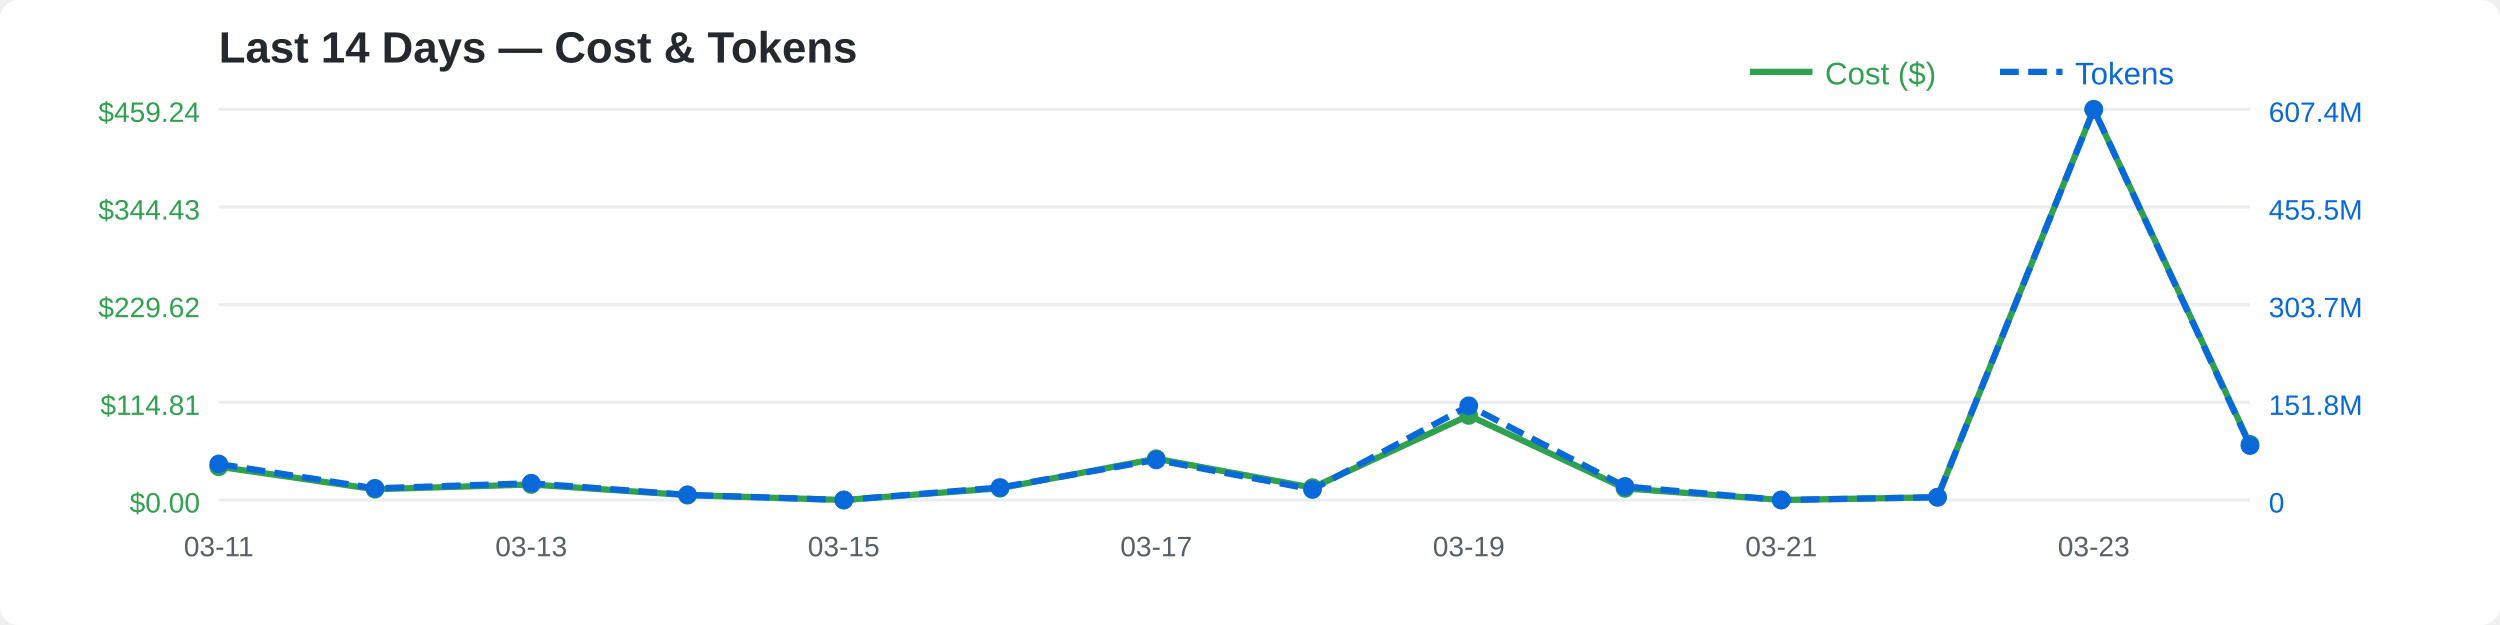
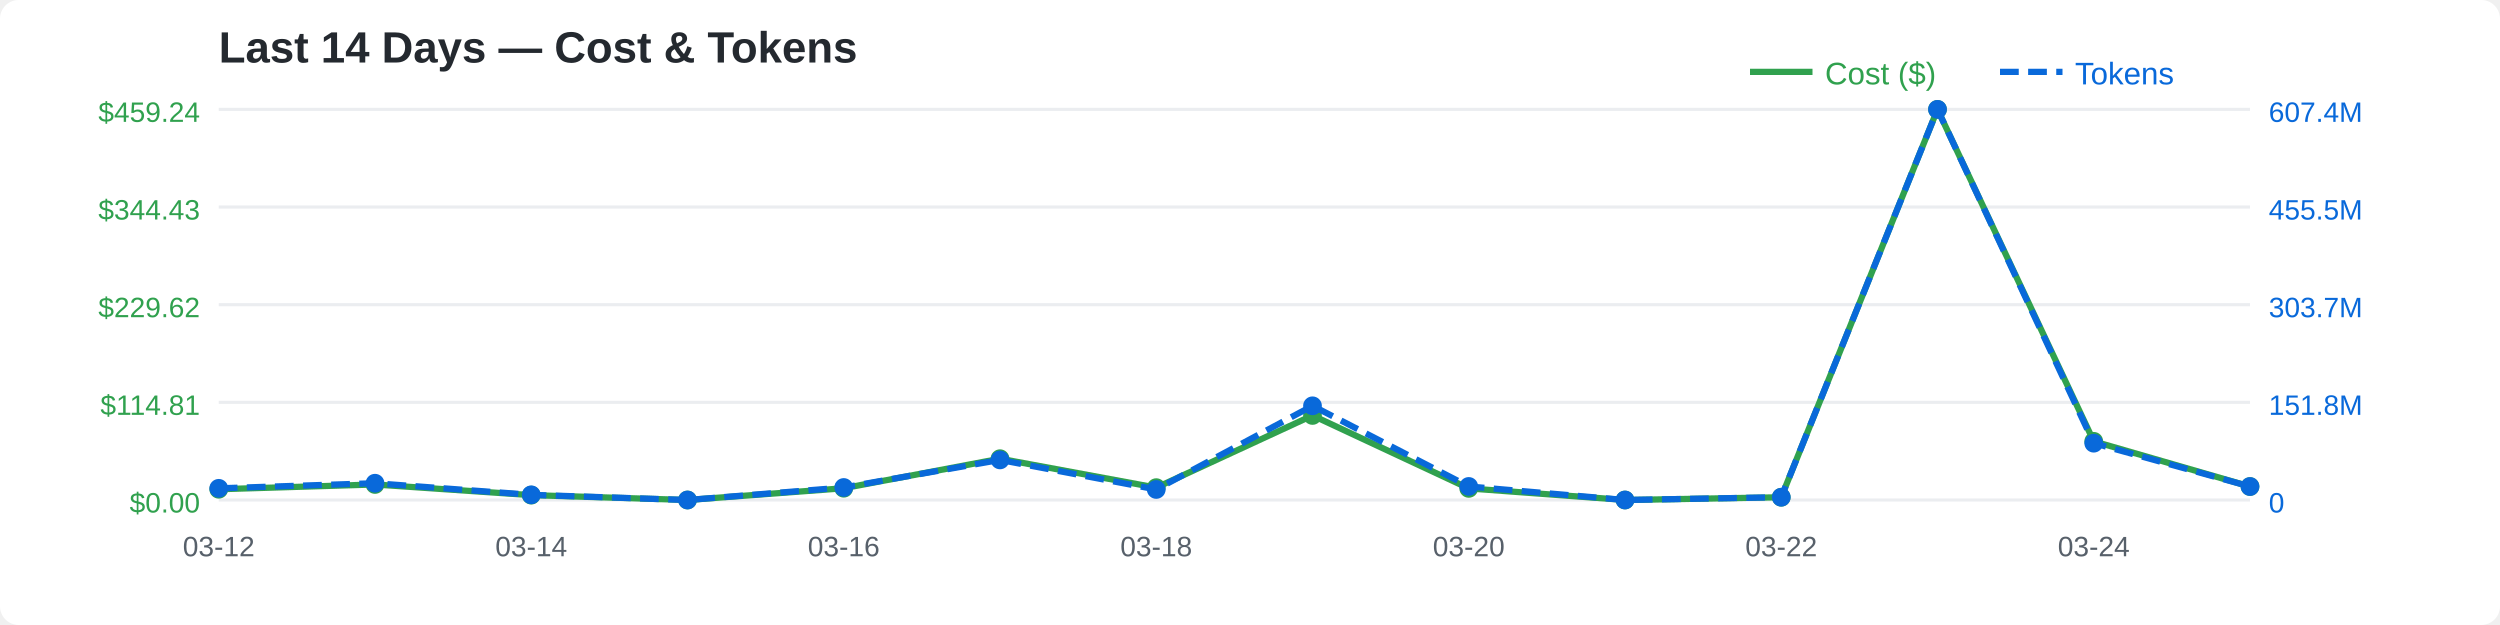
<svg xmlns="http://www.w3.org/2000/svg" width="800" height="200" viewBox="0 0 800 200">
  <rect width="800" height="200" fill="#ffffff" rx="6" />
  <text x="70" y="20" font-family="Arial, sans-serif" font-size="14" fill="#24292f" font-weight="bold">Last 14 Days — Cost &amp; Tokens</text>
  <line x1="70" y1="35.0" x2="720" y2="35.0" stroke="#ebedf0" stroke-width="1" />
  <line x1="70" y1="66.25" x2="720" y2="66.25" stroke="#ebedf0" stroke-width="1" />
  <line x1="70" y1="97.5" x2="720" y2="97.5" stroke="#ebedf0" stroke-width="1" />
  <line x1="70" y1="128.75" x2="720" y2="128.75" stroke="#ebedf0" stroke-width="1" />
  <line x1="70" y1="160.0" x2="720" y2="160.0" stroke="#ebedf0" stroke-width="1" />
-   <text x="70.0" y="178" font-family="Arial, sans-serif" font-size="9" fill="#57606a" text-anchor="middle">03-11</text>
-   <text x="170.0" y="178" font-family="Arial, sans-serif" font-size="9" fill="#57606a" text-anchor="middle">03-13</text>
-   <text x="270.0" y="178" font-family="Arial, sans-serif" font-size="9" fill="#57606a" text-anchor="middle">03-15</text>
-   <text x="370.0" y="178" font-family="Arial, sans-serif" font-size="9" fill="#57606a" text-anchor="middle">03-17</text>
-   <text x="470.0" y="178" font-family="Arial, sans-serif" font-size="9" fill="#57606a" text-anchor="middle">03-19</text>
-   <text x="570.0" y="178" font-family="Arial, sans-serif" font-size="9" fill="#57606a" text-anchor="middle">03-21</text>
-   <text x="670.0" y="178" font-family="Arial, sans-serif" font-size="9" fill="#57606a" text-anchor="middle">03-23</text>
+   <text x="70.0" y="178" font-family="Arial, sans-serif" font-size="9" fill="#57606a" text-anchor="middle">03-12</text>
+   <text x="170.0" y="178" font-family="Arial, sans-serif" font-size="9" fill="#57606a" text-anchor="middle">03-14</text>
+   <text x="270.0" y="178" font-family="Arial, sans-serif" font-size="9" fill="#57606a" text-anchor="middle">03-16</text>
+   <text x="370.0" y="178" font-family="Arial, sans-serif" font-size="9" fill="#57606a" text-anchor="middle">03-18</text>
+   <text x="470.0" y="178" font-family="Arial, sans-serif" font-size="9" fill="#57606a" text-anchor="middle">03-20</text>
+   <text x="570.0" y="178" font-family="Arial, sans-serif" font-size="9" fill="#57606a" text-anchor="middle">03-22</text>
+   <text x="670.0" y="178" font-family="Arial, sans-serif" font-size="9" fill="#57606a" text-anchor="middle">03-24</text>
  <text x="64" y="39.0" font-family="Arial, sans-serif" font-size="9" fill="#30a14e" text-anchor="end">$459.24</text>
  <text x="64" y="70.25" font-family="Arial, sans-serif" font-size="9" fill="#30a14e" text-anchor="end">$344.43</text>
  <text x="64" y="101.5" font-family="Arial, sans-serif" font-size="9" fill="#30a14e" text-anchor="end">$229.62</text>
  <text x="64" y="132.75" font-family="Arial, sans-serif" font-size="9" fill="#30a14e" text-anchor="end">$114.81</text>
  <text x="64" y="164.0" font-family="Arial, sans-serif" font-size="9" fill="#30a14e" text-anchor="end">$0.00</text>
  <text x="726" y="39.0" font-family="Arial, sans-serif" font-size="9" fill="#0969da">607.4M</text>
  <text x="726" y="70.25" font-family="Arial, sans-serif" font-size="9" fill="#0969da">455.5M</text>
  <text x="726" y="101.5" font-family="Arial, sans-serif" font-size="9" fill="#0969da">303.7M</text>
  <text x="726" y="132.75" font-family="Arial, sans-serif" font-size="9" fill="#0969da">151.8M</text>
  <text x="726" y="164.0" font-family="Arial, sans-serif" font-size="9" fill="#0969da">0</text>
-   <polyline points="70.0,149.358 120.0,156.561 170.0,155.033 220.0,158.443 270.0,160.0 320.0,156.235 370.0,146.785 420.0,156.047 470.0,132.945 520.0,156.288 570.0,160.0 620.0,159.123 670.0,35.0 720.0,142.167" fill="none" stroke="#30a14e" stroke-width="2" />
-   <circle cx="70.0" cy="149.358" r="3" fill="#30a14e">
+   <polyline points="70.0,156.561 120.0,155.033 170.0,158.443 220.0,160.0 270.0,156.235 320.0,146.785 370.0,156.047 420.0,132.945 470.0,156.288 520.0,160.0 570.0,159.123 620.0,35.0 670.0,141.223 720.0,155.689" fill="none" stroke="#30a14e" stroke-width="2" />
+   <circle cx="70.0" cy="156.561" r="3" fill="#30a14e">
    </circle>
-   <circle cx="120.0" cy="156.561" r="3" fill="#30a14e">
+   <circle cx="120.0" cy="155.033" r="3" fill="#30a14e">
    </circle>
-   <circle cx="170.0" cy="155.033" r="3" fill="#30a14e">
+   <circle cx="170.0" cy="158.443" r="3" fill="#30a14e">
    </circle>
-   <circle cx="220.0" cy="158.443" r="3" fill="#30a14e">
+   <circle cx="220.0" cy="160.0" r="3" fill="#30a14e">
    </circle>
-   <circle cx="270.0" cy="160.0" r="3" fill="#30a14e">
+   <circle cx="270.0" cy="156.235" r="3" fill="#30a14e">
    </circle>
-   <circle cx="320.0" cy="156.235" r="3" fill="#30a14e">
+   <circle cx="320.0" cy="146.785" r="3" fill="#30a14e">
    </circle>
-   <circle cx="370.0" cy="146.785" r="3" fill="#30a14e">
+   <circle cx="370.0" cy="156.047" r="3" fill="#30a14e">
    </circle>
-   <circle cx="420.0" cy="156.047" r="3" fill="#30a14e">
+   <circle cx="420.0" cy="132.945" r="3" fill="#30a14e">
    </circle>
-   <circle cx="470.0" cy="132.945" r="3" fill="#30a14e">
+   <circle cx="470.0" cy="156.288" r="3" fill="#30a14e">
    </circle>
-   <circle cx="520.0" cy="156.288" r="3" fill="#30a14e">
+   <circle cx="520.0" cy="160.0" r="3" fill="#30a14e">
    </circle>
-   <circle cx="570.0" cy="160.0" r="3" fill="#30a14e">
+   <circle cx="570.0" cy="159.123" r="3" fill="#30a14e">
    </circle>
-   <circle cx="620.0" cy="159.123" r="3" fill="#30a14e">
+   <circle cx="620.0" cy="35.0" r="3" fill="#30a14e">
    </circle>
-   <circle cx="670.0" cy="35.0" r="3" fill="#30a14e">
+   <circle cx="670.0" cy="141.223" r="3" fill="#30a14e">
    </circle>
-   <circle cx="720.0" cy="142.167" r="3" fill="#30a14e">
+   <circle cx="720.0" cy="155.689" r="3" fill="#30a14e">
    </circle>
-   <polyline points="70.0,148.468 120.0,156.265 170.0,154.633 220.0,158.348 270.0,160.0 320.0,155.999 370.0,147.169 420.0,156.63 470.0,129.859 520.0,155.662 570.0,160.0 620.0,159.105 670.0,35.0 720.0,142.586" fill="none" stroke="#0969da" stroke-width="2" stroke-dasharray="6,3" />
-   <circle cx="70.0" cy="148.468" r="3" fill="#0969da">
+   <polyline points="70.0,156.265 120.0,154.633 170.0,158.348 220.0,160.0 270.0,155.999 320.0,147.169 370.0,156.63 420.0,129.859 470.0,155.662 520.0,160.0 570.0,159.105 620.0,35.0 670.0,141.82 720.0,155.686" fill="none" stroke="#0969da" stroke-width="2" stroke-dasharray="6,3" />
+   <circle cx="70.0" cy="156.265" r="3" fill="#0969da">
    </circle>
-   <circle cx="120.0" cy="156.265" r="3" fill="#0969da">
+   <circle cx="120.0" cy="154.633" r="3" fill="#0969da">
    </circle>
-   <circle cx="170.0" cy="154.633" r="3" fill="#0969da">
+   <circle cx="170.0" cy="158.348" r="3" fill="#0969da">
    </circle>
-   <circle cx="220.0" cy="158.348" r="3" fill="#0969da">
+   <circle cx="220.0" cy="160.0" r="3" fill="#0969da">
    </circle>
-   <circle cx="270.0" cy="160.0" r="3" fill="#0969da">
+   <circle cx="270.0" cy="155.999" r="3" fill="#0969da">
    </circle>
-   <circle cx="320.0" cy="155.999" r="3" fill="#0969da">
+   <circle cx="320.0" cy="147.169" r="3" fill="#0969da">
    </circle>
-   <circle cx="370.0" cy="147.169" r="3" fill="#0969da">
+   <circle cx="370.0" cy="156.63" r="3" fill="#0969da">
    </circle>
-   <circle cx="420.0" cy="156.63" r="3" fill="#0969da">
+   <circle cx="420.0" cy="129.859" r="3" fill="#0969da">
    </circle>
-   <circle cx="470.0" cy="129.859" r="3" fill="#0969da">
+   <circle cx="470.0" cy="155.662" r="3" fill="#0969da">
    </circle>
-   <circle cx="520.0" cy="155.662" r="3" fill="#0969da">
+   <circle cx="520.0" cy="160.0" r="3" fill="#0969da">
    </circle>
-   <circle cx="570.0" cy="160.0" r="3" fill="#0969da">
+   <circle cx="570.0" cy="159.105" r="3" fill="#0969da">
    </circle>
-   <circle cx="620.0" cy="159.105" r="3" fill="#0969da">
+   <circle cx="620.0" cy="35.0" r="3" fill="#0969da">
    </circle>
-   <circle cx="670.0" cy="35.0" r="3" fill="#0969da">
+   <circle cx="670.0" cy="141.82" r="3" fill="#0969da">
    </circle>
-   <circle cx="720.0" cy="142.586" r="3" fill="#0969da">
+   <circle cx="720.0" cy="155.686" r="3" fill="#0969da">
    </circle>
  <line x1="560" y1="23" x2="580" y2="23" stroke="#30a14e" stroke-width="2" />
  <text x="584" y="27" font-family="Arial, sans-serif" font-size="10" fill="#30a14e">Cost ($)</text>
  <line x1="640" y1="23" x2="660" y2="23" stroke="#0969da" stroke-width="2" stroke-dasharray="6,3" />
  <text x="664" y="27" font-family="Arial, sans-serif" font-size="10" fill="#0969da">Tokens</text>
</svg>
